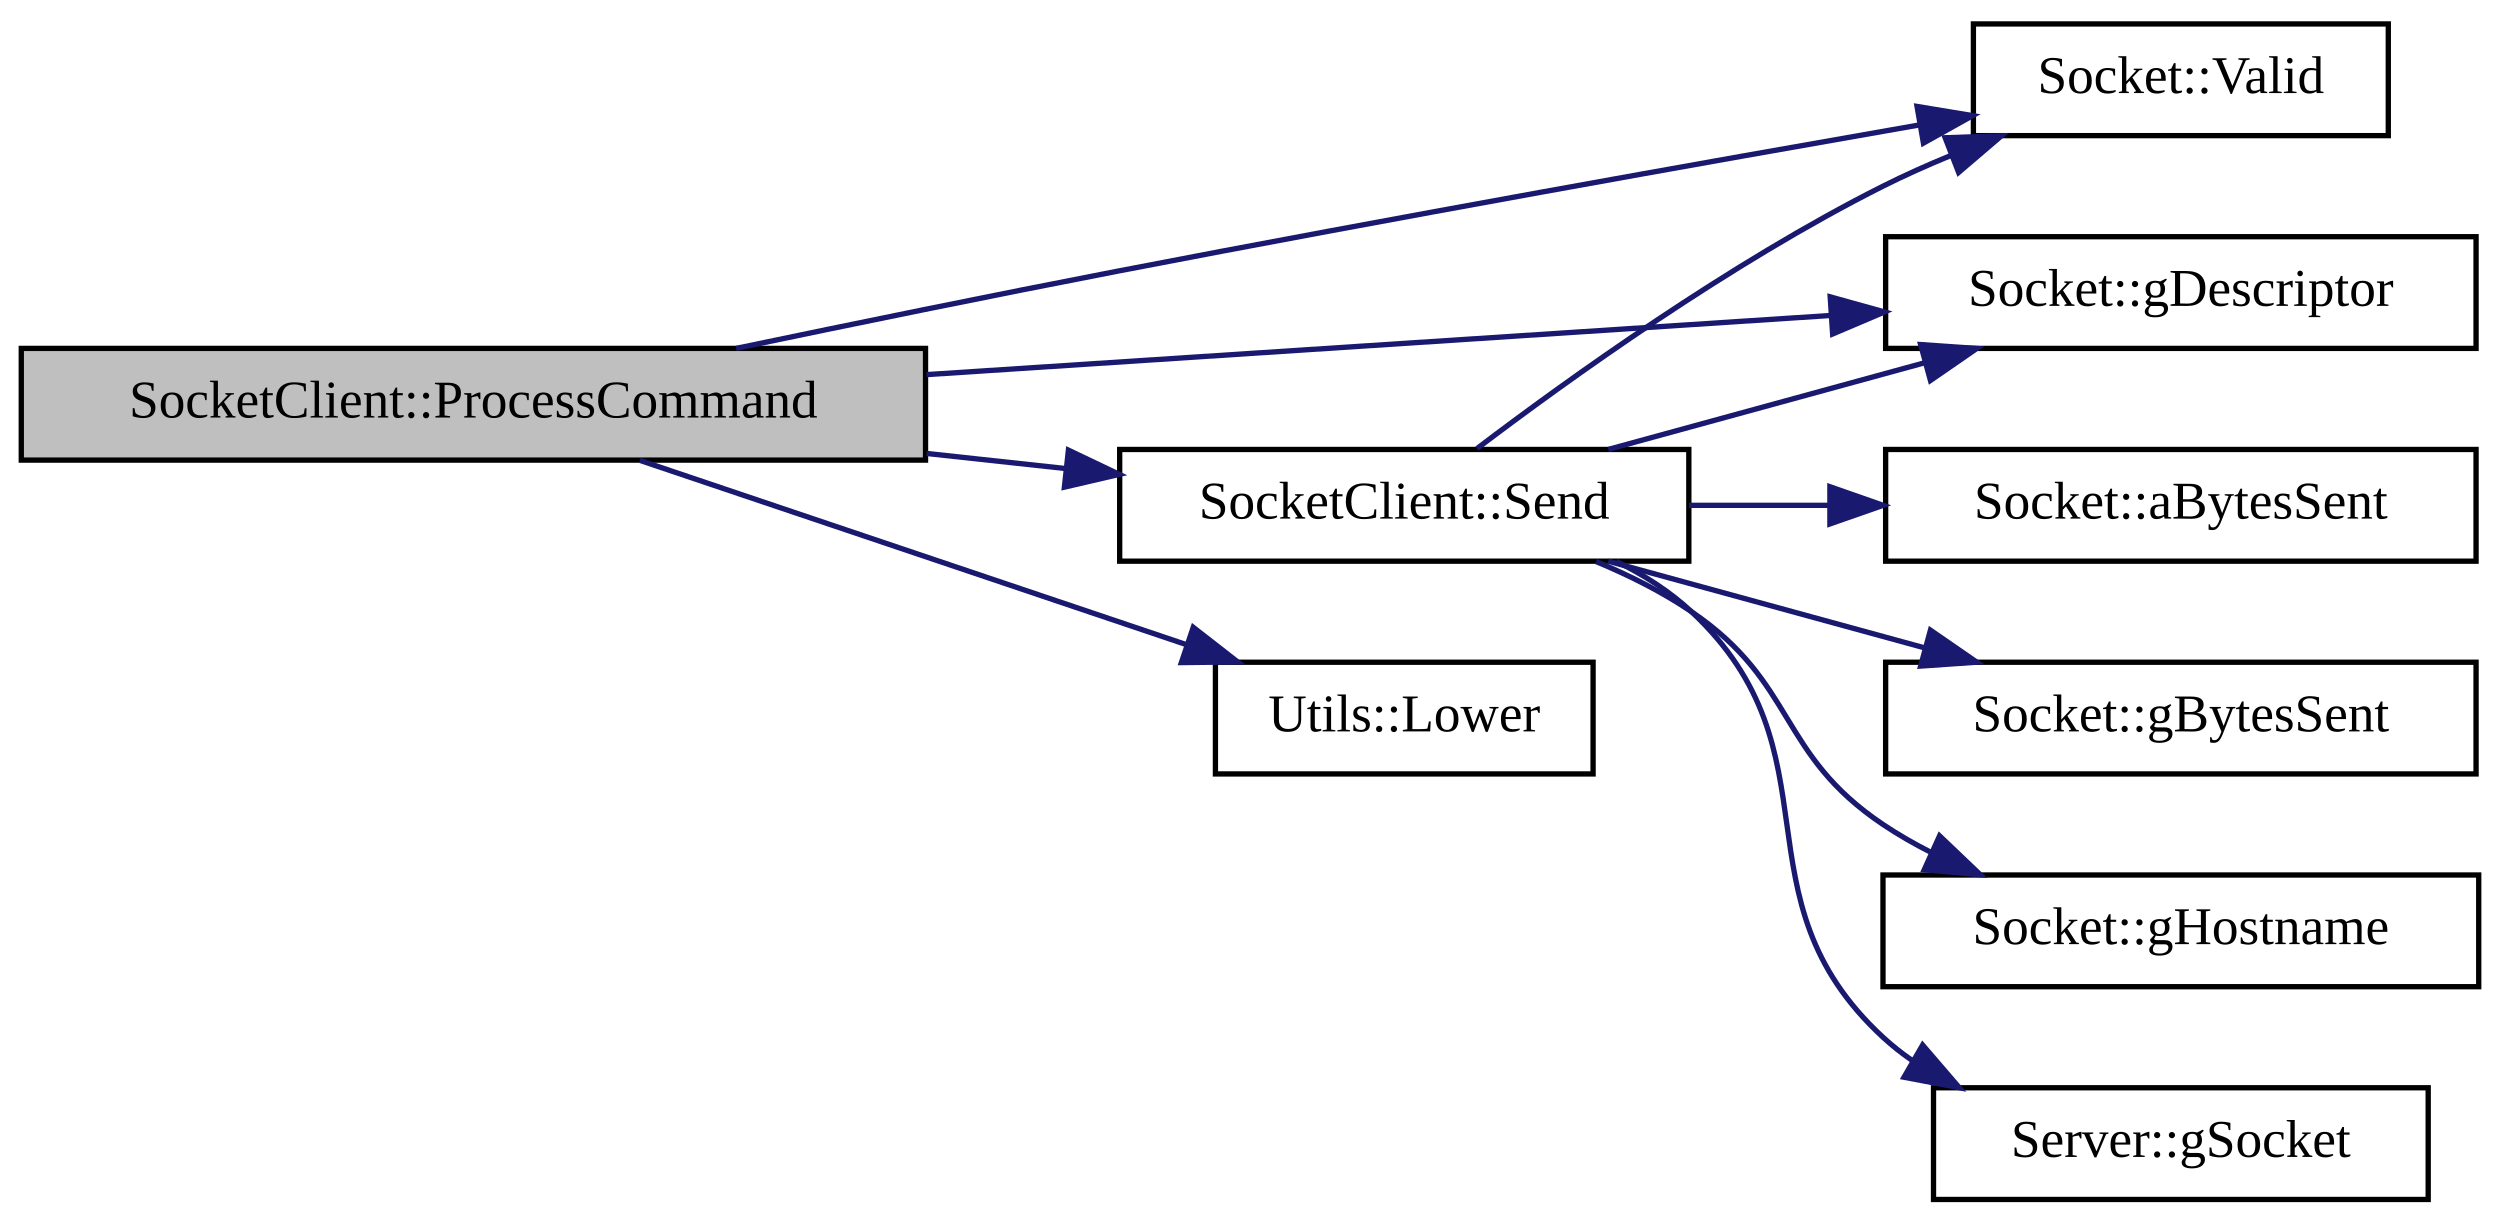
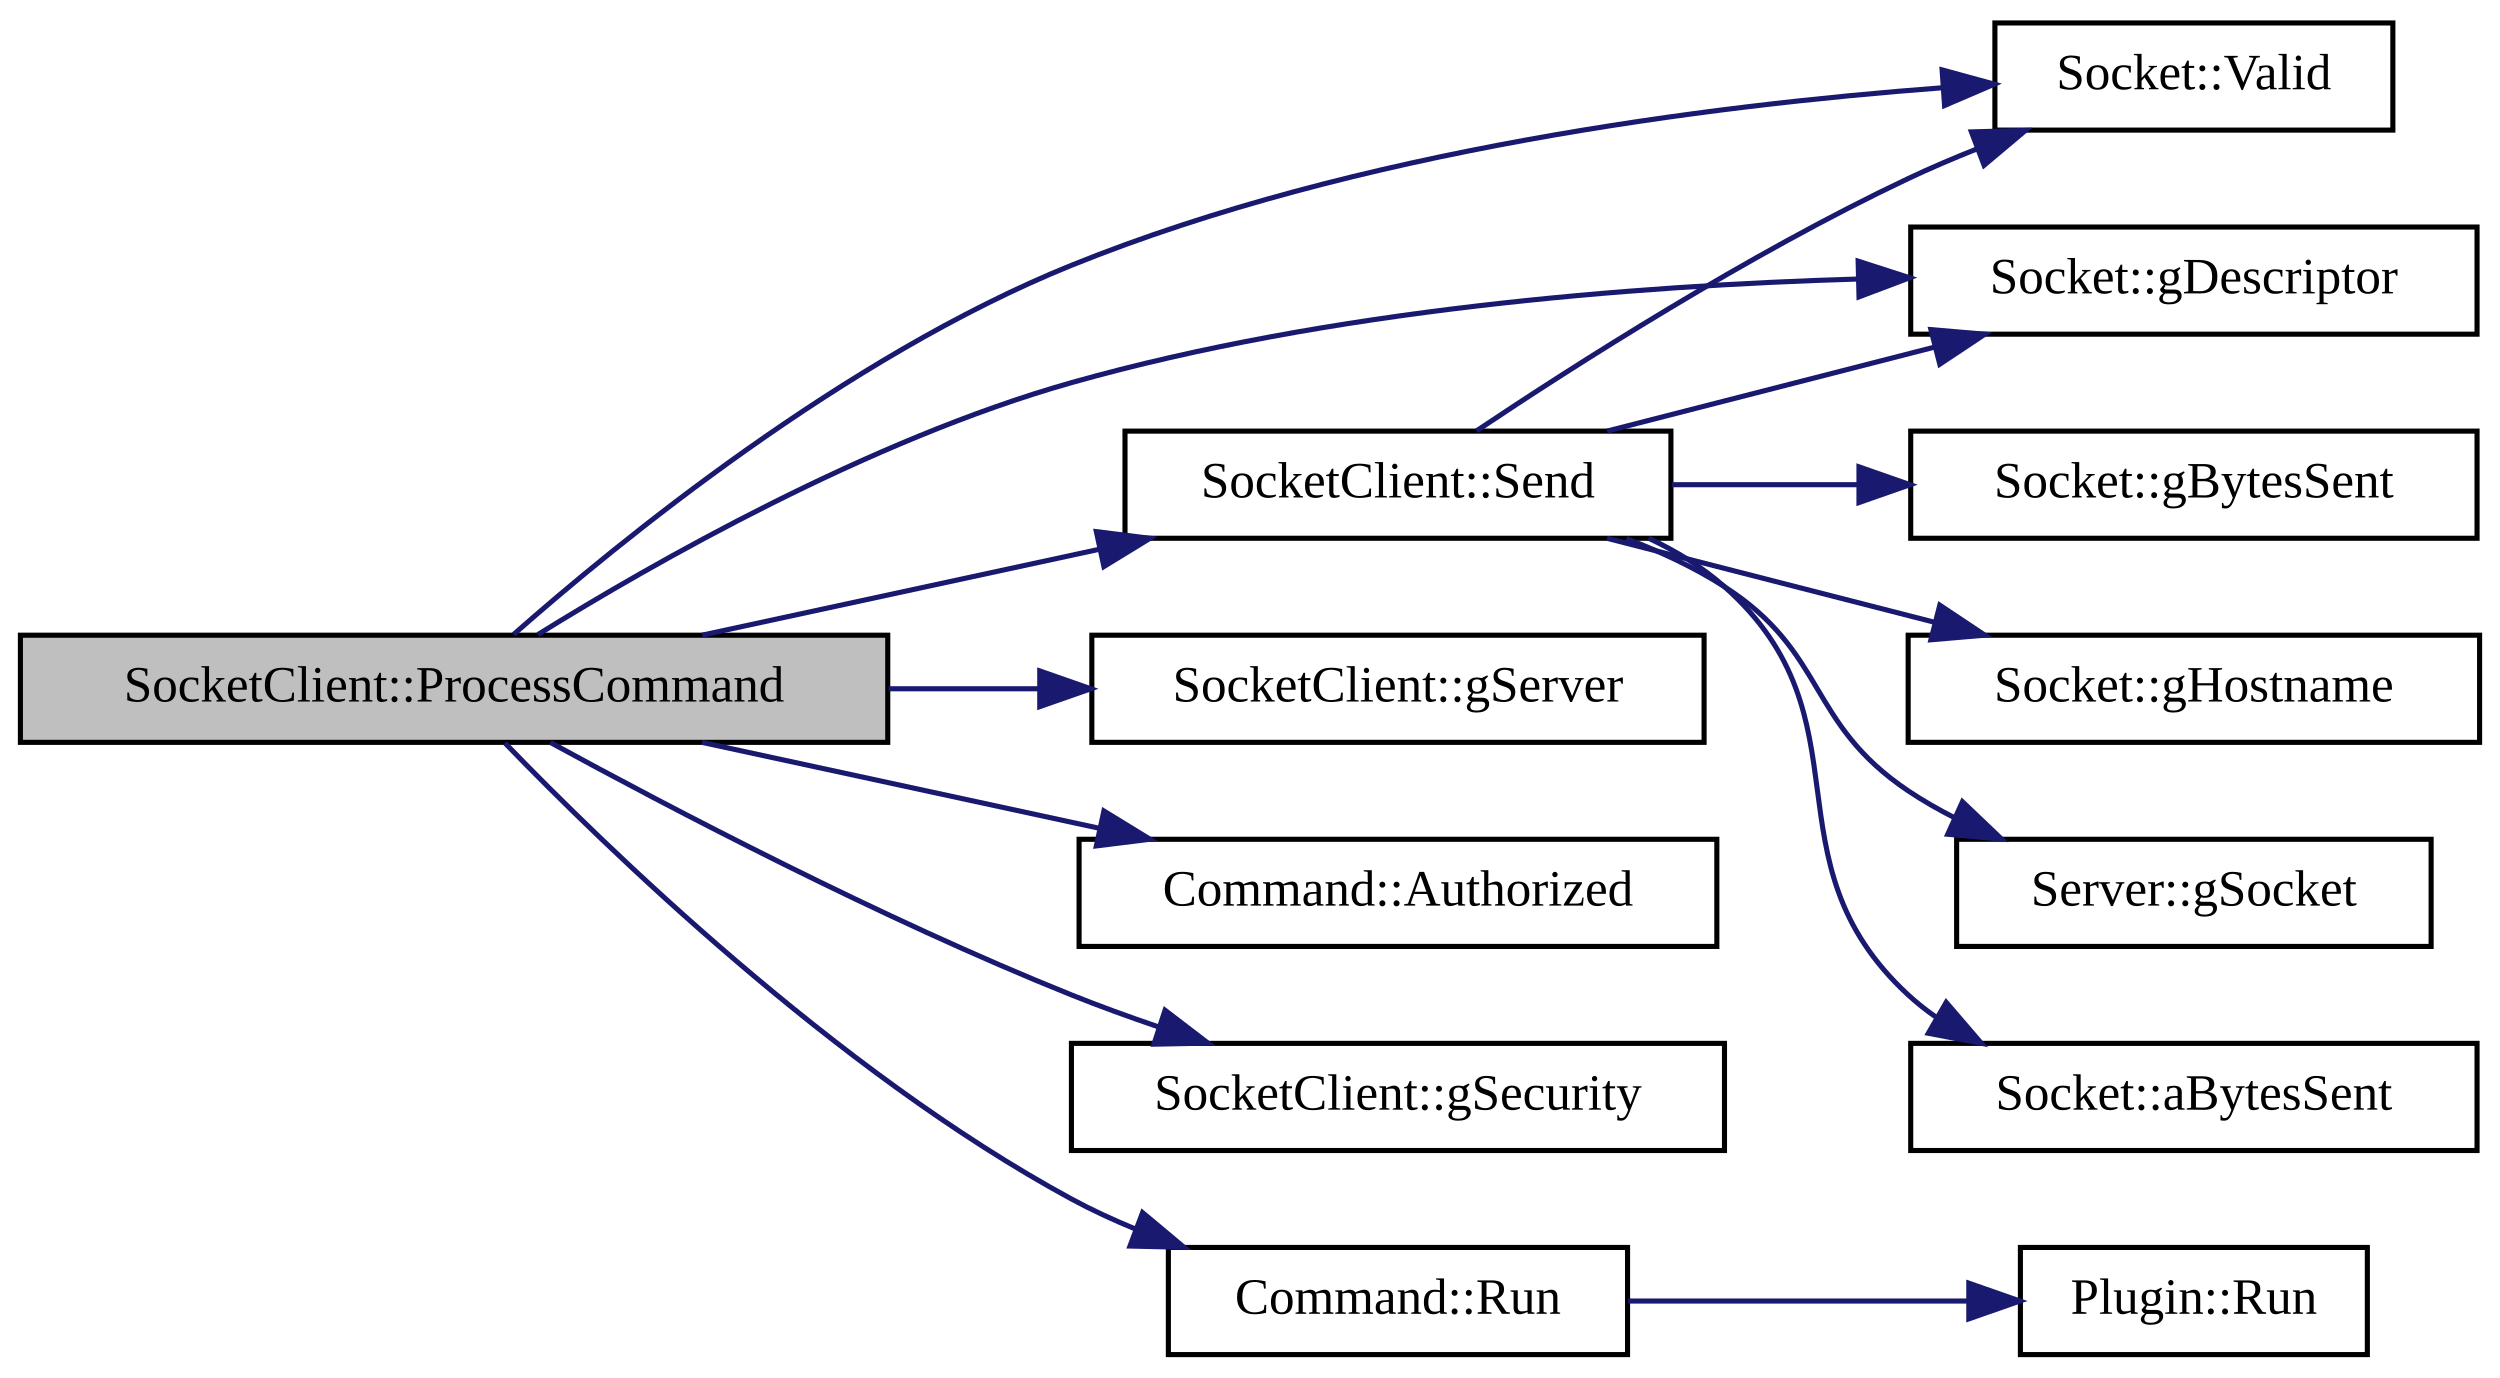
- <svg xmlns="http://www.w3.org/2000/svg" xmlns:xlink="http://www.w3.org/1999/xlink" width="470pt" height="230pt" viewBox="0.00 0.00 470.00 230.00">
-   <g id="graph1" class="graph" transform="scale(1 1) rotate(0) translate(4 226)">
-     <polygon fill="white" stroke="white" points="-4,5 -4,-226 467,-226 467,5 -4,5" />
+ <svg xmlns="http://www.w3.org/2000/svg" xmlns:xlink="http://www.w3.org/1999/xlink" width="490pt" height="270pt" viewBox="0.00 0.00 490.00 270.00">
+   <g id="graph1" class="graph" transform="scale(1 1) rotate(0) translate(4 266)">
+     <polygon fill="white" stroke="white" points="-4,5 -4,-266 487,-266 487,5 -4,5" />
    <g id="node1" class="node">
-       <polygon fill="#bfbfbf" stroke="black" points="0,-139.5 0,-160.5 170,-160.5 170,-139.5 0,-139.5" />
-       <text text-anchor="middle" x="85" y="-147.5" font-family="FreeSans.ttf" font-size="10.00">SocketClient::ProcessCommand</text>
+       <polygon fill="#bfbfbf" stroke="black" points="0,-120.5 0,-141.5 170,-141.5 170,-120.5 0,-120.5" />
+       <text text-anchor="middle" x="85" y="-128.5" font-family="FreeSans.ttf" font-size="10.00">SocketClient::ProcessCommand</text>
    </g>
    <g id="node3" class="node">
      <a xlink:href="classSocket.xhtml#a508457b48e6296d1e86c7cc72af65948" target="_top" xlink:title="Return if the Socket is valid for use.">
-         <polygon fill="white" stroke="black" points="367,-200.5 367,-221.5 445,-221.5 445,-200.5 367,-200.5" />
-         <text text-anchor="middle" x="406" y="-208.5" font-family="FreeSans.ttf" font-size="10.00">Socket::Valid</text>
+         <polygon fill="white" stroke="black" points="387,-240.5 387,-261.5 465,-261.5 465,-240.5 387,-240.5" />
+         <text text-anchor="middle" x="426" y="-248.5" font-family="FreeSans.ttf" font-size="10.00">Socket::Valid</text>
      </a>
    </g>
    <g id="edge2" class="edge">
-       <path fill="none" stroke="midnightblue" d="M134.394,-160.504C156.303,-165.086 182.412,-170.441 206,-175 257.412,-184.937 316.437,-195.452 356.966,-202.535" />
-       <polygon fill="midnightblue" stroke="midnightblue" points="356.402,-205.99 366.855,-204.26 357.605,-199.094 356.402,-205.99" />
+       <path fill="none" stroke="midnightblue" d="M96.677,-141.66C117.154,-159.708 161.595,-196.062 206,-214 261.804,-236.544 330.923,-245.352 376.63,-248.793" />
+       <polygon fill="midnightblue" stroke="midnightblue" points="376.649,-252.303 386.868,-249.504 377.134,-245.32 376.649,-252.303" />
    </g>
    <g id="node5" class="node">
      <a xlink:href="classSocket.xhtml#a45d3aa99d71b868921543a4708471f82" target="_top" xlink:title="Returns the file descriptor associated to the Socket.">
-         <polygon fill="white" stroke="black" points="350.5,-160.5 350.5,-181.5 461.5,-181.5 461.5,-160.5 350.5,-160.5" />
-         <text text-anchor="middle" x="406" y="-168.5" font-family="FreeSans.ttf" font-size="10.00">Socket::gDescriptor</text>
+         <polygon fill="white" stroke="black" points="370.5,-200.5 370.5,-221.5 481.5,-221.5 481.5,-200.5 370.5,-200.5" />
+         <text text-anchor="middle" x="426" y="-208.5" font-family="FreeSans.ttf" font-size="10.00">Socket::gDescriptor</text>
      </a>
    </g>
    <g id="edge4" class="edge">
-       <path fill="none" stroke="midnightblue" d="M170.179,-155.572C223.414,-159.055 290.947,-163.473 340.087,-166.688" />
-       <polygon fill="midnightblue" stroke="midnightblue" points="340.075,-170.195 350.282,-167.355 340.532,-163.209 340.075,-170.195" />
+       <path fill="none" stroke="midnightblue" d="M101.43,-141.627C123.989,-155.624 166.288,-179.774 206,-191 256.502,-205.276 315.874,-210.005 360.203,-211.314" />
+       <polygon fill="midnightblue" stroke="midnightblue" points="360.195,-214.814 370.277,-211.56 360.366,-207.816 360.195,-214.814" />
    </g>
    <g id="node7" class="node">
-       <a xlink:href="namespaceUtils.xhtml#a9b70f9dd0af906c806695b35488e778f" target="_top" xlink:title="Returns a string converted to all lowercase letters.">
-         <polygon fill="white" stroke="black" points="224.5,-80.5 224.5,-101.5 295.5,-101.5 295.5,-80.5 224.5,-80.5" />
-         <text text-anchor="middle" x="260" y="-88.5" font-family="FreeSans.ttf" font-size="10.00">Utils::Lower</text>
+       <a xlink:href="classSocketClient.xhtml#abb055f2dc275dd975ac9465a8e5b19e5" target="_top" xlink:title="Returns the Server object associated to this SocketClient.">
+         <polygon fill="white" stroke="black" points="210,-120.5 210,-141.5 330,-141.5 330,-120.5 210,-120.5" />
+         <text text-anchor="middle" x="270" y="-128.5" font-family="FreeSans.ttf" font-size="10.00">SocketClient::gServer</text>
      </a>
    </g>
    <g id="edge6" class="edge">
-       <path fill="none" stroke="midnightblue" d="M116.286,-139.452C144.94,-129.791 187.542,-115.429 218.926,-104.848" />
-       <polygon fill="midnightblue" stroke="midnightblue" points="220.332,-108.067 228.69,-101.556 218.096,-101.434 220.332,-108.067" />
+       <path fill="none" stroke="midnightblue" d="M170.19,-131C180.009,-131 189.939,-131 199.534,-131" />
+       <polygon fill="midnightblue" stroke="midnightblue" points="199.792,-134.5 209.791,-131 199.791,-127.5 199.792,-134.5" />
    </g>
    <g id="node9" class="node">
-       <a xlink:href="classSocketClient.xhtml#a6268f3d184970ec0076da657c39d2e80" target="_top" xlink:title="Process data from the client's send buffer and transmit it via the socket.">
-         <polygon fill="white" stroke="black" points="206.5,-120.5 206.5,-141.5 313.5,-141.5 313.5,-120.5 206.5,-120.5" />
-         <text text-anchor="middle" x="260" y="-128.5" font-family="FreeSans.ttf" font-size="10.00">SocketClient::Send</text>
+       <a xlink:href="classCommand.xhtml#a1ccef73405910cf3e44943a3244b645b" target="_top" xlink:title="Check if sec is &gt;= m_security for permission to call Command::Run().">
+         <polygon fill="white" stroke="black" points="207.5,-80.5 207.5,-101.5 332.5,-101.5 332.5,-80.5 207.5,-80.5" />
+         <text text-anchor="middle" x="270" y="-88.5" font-family="FreeSans.ttf" font-size="10.00">Command::Authorized</text>
      </a>
    </g>
    <g id="edge8" class="edge">
-       <path fill="none" stroke="midnightblue" d="M170.193,-140.75C178.968,-139.798 187.775,-138.842 196.258,-137.921" />
-       <polygon fill="midnightblue" stroke="midnightblue" points="196.859,-141.376 206.423,-136.817 196.104,-134.417 196.859,-141.376" />
+       <path fill="none" stroke="midnightblue" d="M133.607,-120.49C157.412,-115.343 186.266,-109.105 211.294,-103.693" />
+       <polygon fill="midnightblue" stroke="midnightblue" points="212.363,-107.043 221.397,-101.509 210.883,-100.201 212.363,-107.043" />
+     </g>
+     <g id="node11" class="node">
+       <a xlink:href="classSocketClient.xhtml#a55449717f16faaa0f3375610b9f3dfe3" target="_top" xlink:title="Returns the authorized security level of the client.">
+         <polygon fill="white" stroke="black" points="206,-40.5 206,-61.5 334,-61.5 334,-40.5 206,-40.5" />
+         <text text-anchor="middle" x="270" y="-48.5" font-family="FreeSans.ttf" font-size="10.00">SocketClient::gSecurity</text>
+       </a>
    </g>
    <g id="edge10" class="edge">
-       <path fill="none" stroke="midnightblue" d="M273.687,-141.684C290.788,-154.657 321.305,-176.586 350,-191 354.053,-193.036 358.365,-194.962 362.727,-196.757" />
-       <polygon fill="midnightblue" stroke="midnightblue" points="361.686,-200.107 372.275,-200.465 364.22,-193.582 361.686,-200.107" />
+       <path fill="none" stroke="midnightblue" d="M103.853,-120.487C127.301,-107.687 168.789,-85.932 206,-71 211.468,-68.806 217.275,-66.698 223.073,-64.727" />
+       <polygon fill="midnightblue" stroke="midnightblue" points="224.351,-67.992 232.763,-61.55 222.17,-61.34 224.351,-67.992" />
+     </g>
+     <g id="node13" class="node">
+       <a xlink:href="classCommand.xhtml#a1cac0232492ece9e3316c75fa85e5e1a" target="_top" xlink:title="Execute a Plugin object's primary function.">
+         <polygon fill="white" stroke="black" points="225,-0.5 225,-21.5 315,-21.5 315,-0.5 225,-0.5" />
+         <text text-anchor="middle" x="270" y="-8.5" font-family="FreeSans.ttf" font-size="10.00">Command::Run</text>
+       </a>
    </g>
    <g id="edge12" class="edge">
-       <path fill="none" stroke="midnightblue" d="M298.36,-141.51C316.562,-146.496 338.505,-152.508 357.818,-157.799" />
-       <polygon fill="midnightblue" stroke="midnightblue" points="357.074,-161.224 367.643,-160.491 358.923,-154.473 357.074,-161.224" />
+       <path fill="none" stroke="midnightblue" d="M94.976,-120.367C114.468,-100.175 159.76,-56.067 206,-31 209.964,-28.851 214.194,-26.895 218.518,-25.121" />
+       <polygon fill="midnightblue" stroke="midnightblue" points="219.941,-28.326 228.069,-21.529 217.477,-21.774 219.941,-28.326" />
    </g>
-     <g id="node13" class="node">
-       <a xlink:href="classSocket.xhtml#adc72a37934a4f2d10f6ae8fc94bb4ca7" target="_top" xlink:title="Returns the hostname associated to the Socket.">
-         <polygon fill="white" stroke="black" points="350,-40.5 350,-61.5 462,-61.5 462,-40.5 350,-40.5" />
-         <text text-anchor="middle" x="406" y="-48.5" font-family="FreeSans.ttf" font-size="10.00">Socket::gHostname</text>
+     <g id="node17" class="node">
+       <a xlink:href="classSocketClient.xhtml#a6268f3d184970ec0076da657c39d2e80" target="_top" xlink:title="Process data from the client's send buffer and transmit it via the socket.">
+         <polygon fill="white" stroke="black" points="216.5,-160.5 216.5,-181.5 323.5,-181.5 323.5,-160.5 216.5,-160.5" />
+         <text text-anchor="middle" x="270" y="-168.5" font-family="FreeSans.ttf" font-size="10.00">SocketClient::Send</text>
+       </a>
+     </g>
+     <g id="edge16" class="edge">
+       <path fill="none" stroke="midnightblue" d="M133.607,-141.51C157.412,-146.657 186.266,-152.895 211.294,-158.307" />
+       <polygon fill="midnightblue" stroke="midnightblue" points="210.883,-161.799 221.397,-160.491 212.363,-154.957 210.883,-161.799" />
+     </g>
+     <g id="node15" class="node">
+       <a xlink:href="classPlugin.xhtml#a34515b5310b349069dfd9f34ca144b2d" target="_top" xlink:title="Execute the primary function of the implemented class.">
+         <polygon fill="white" stroke="black" points="392,-0.5 392,-21.5 460,-21.5 460,-0.5 392,-0.5" />
+         <text text-anchor="middle" x="426" y="-8.5" font-family="FreeSans.ttf" font-size="10.00">Plugin::Run</text>
      </a>
    </g>
    <g id="edge14" class="edge">
-       <path fill="none" stroke="midnightblue" d="M296.061,-120.426C302.307,-117.83 308.541,-114.706 314,-111 333.789,-97.567 330.133,-84.317 350,-71 352.874,-69.073 355.956,-67.309 359.141,-65.696" />
-       <polygon fill="midnightblue" stroke="midnightblue" points="360.639,-68.86 368.306,-61.547 357.752,-62.483 360.639,-68.86" />
+       <path fill="none" stroke="midnightblue" d="M315.122,-11C336.06,-11 360.868,-11 381.703,-11" />
+       <polygon fill="midnightblue" stroke="midnightblue" points="381.886,-14.5 391.886,-11 381.886,-7.5 381.886,-14.5" />
    </g>
-     <g id="node15" class="node">
-       <a xlink:href="classServer.xhtml#a686505fb3a2ee84bdac3f42710341b71" target="_top" xlink:title="Returns the SocketServer associated with the current Server instance.">
-         <polygon fill="white" stroke="black" points="359.5,-0.5 359.5,-21.5 452.5,-21.5 452.5,-0.5 359.5,-0.5" />
-         <text text-anchor="middle" x="406" y="-8.5" font-family="FreeSans.ttf" font-size="10.00">Server::gSocket</text>
+     <g id="edge18" class="edge">
+       <path fill="none" stroke="midnightblue" d="M285.401,-181.556C304.598,-194.401 338.702,-216.2 370,-231 374.322,-233.044 378.913,-235.003 383.535,-236.841" />
+       <polygon fill="midnightblue" stroke="midnightblue" points="382.395,-240.152 392.986,-240.431 384.881,-233.608 382.395,-240.152" />
+     </g>
+     <g id="edge20" class="edge">
+       <path fill="none" stroke="midnightblue" d="M310.987,-181.51C330.615,-186.542 354.313,-192.619 375.085,-197.945" />
+       <polygon fill="midnightblue" stroke="midnightblue" points="374.46,-201.398 385.016,-200.491 376.199,-194.617 374.46,-201.398" />
+     </g>
+     <g id="node21" class="node">
+       <a xlink:href="classSocket.xhtml#adc72a37934a4f2d10f6ae8fc94bb4ca7" target="_top" xlink:title="Returns the hostname associated to the Socket.">
+         <polygon fill="white" stroke="black" points="370,-120.5 370,-141.5 482,-141.5 482,-120.5 370,-120.5" />
+         <text text-anchor="middle" x="426" y="-128.5" font-family="FreeSans.ttf" font-size="10.00">Socket::gHostname</text>
      </a>
    </g>
-     <g id="edge16" class="edge">
-       <path fill="none" stroke="midnightblue" d="M299.887,-120.45C305.023,-117.928 309.909,-114.822 314,-111 342.493,-84.385 321.352,-57.448 350,-31 351.695,-29.435 353.52,-27.991 355.441,-26.659" />
-       <polygon fill="midnightblue" stroke="midnightblue" points="357.453,-29.539 364.36,-21.504 353.95,-23.478 357.453,-29.539" />
+     <g id="edge22" class="edge">
+       <path fill="none" stroke="midnightblue" d="M310.987,-160.49C330.615,-155.458 354.313,-149.381 375.085,-144.055" />
+       <polygon fill="midnightblue" stroke="midnightblue" points="376.199,-147.383 385.016,-141.509 374.46,-140.602 376.199,-147.383" />
    </g>
-     <g id="node17" class="node">
-       <a xlink:href="classSocket.xhtml#a688f0d2182f7ca098de3f76156efad0a" target="_top" xlink:title="Increment the total count of bytes sent by the socket.">
-         <polygon fill="white" stroke="black" points="350.5,-120.5 350.5,-141.5 461.5,-141.5 461.5,-120.5 350.5,-120.5" />
-         <text text-anchor="middle" x="406" y="-128.5" font-family="FreeSans.ttf" font-size="10.00">Socket::aBytesSent</text>
+     <g id="node23" class="node">
+       <a xlink:href="classServer.xhtml#a686505fb3a2ee84bdac3f42710341b71" target="_top" xlink:title="Returns the SocketServer associated with the current Server instance.">
+         <polygon fill="white" stroke="black" points="379.5,-80.5 379.5,-101.5 472.5,-101.5 472.5,-80.5 379.5,-80.5" />
+         <text text-anchor="middle" x="426" y="-88.5" font-family="FreeSans.ttf" font-size="10.00">Server::gSocket</text>
      </a>
    </g>
-     <g id="edge18" class="edge">
-       <path fill="none" stroke="midnightblue" d="M313.536,-131C322.076,-131 331,-131 339.791,-131" />
-       <polygon fill="midnightblue" stroke="midnightblue" points="340.019,-134.5 350.019,-131 340.019,-127.5 340.019,-134.5" />
+     <g id="edge24" class="edge">
+       <path fill="none" stroke="midnightblue" d="M314.763,-160.414C321.483,-157.874 328.121,-154.772 334,-151 354.131,-138.085 350.133,-124.317 370,-111 372.874,-109.074 375.956,-107.309 379.141,-105.696" />
+       <polygon fill="midnightblue" stroke="midnightblue" points="380.639,-108.86 388.306,-101.547 377.752,-102.483 380.639,-108.86" />
    </g>
-     <g id="node19" class="node">
-       <a xlink:href="classSocket.xhtml#a3bb9f40d6e5f32cfa960a86323322c0c" target="_top" xlink:title="Returns the number of bytes sent by the Socket.">
-         <polygon fill="white" stroke="black" points="350.5,-80.5 350.5,-101.5 461.5,-101.5 461.5,-80.5 350.5,-80.5" />
-         <text text-anchor="middle" x="406" y="-88.5" font-family="FreeSans.ttf" font-size="10.00">Socket::gBytesSent</text>
+     <g id="node25" class="node">
+       <a xlink:href="classSocket.xhtml#a688f0d2182f7ca098de3f76156efad0a" target="_top" xlink:title="Increment the total count of bytes sent by the socket.">
+         <polygon fill="white" stroke="black" points="370.5,-40.5 370.5,-61.5 481.5,-61.5 481.5,-40.5 370.5,-40.5" />
+         <text text-anchor="middle" x="426" y="-48.5" font-family="FreeSans.ttf" font-size="10.00">Socket::aBytesSent</text>
      </a>
    </g>
-     <g id="edge20" class="edge">
-       <path fill="none" stroke="midnightblue" d="M298.36,-120.49C316.562,-115.504 338.505,-109.492 357.818,-104.201" />
-       <polygon fill="midnightblue" stroke="midnightblue" points="358.923,-107.527 367.643,-101.509 357.074,-100.776 358.923,-107.527" />
+     <g id="edge26" class="edge">
+       <path fill="none" stroke="midnightblue" d="M319.169,-160.492C324.55,-157.978 329.645,-154.862 334,-151 363.173,-125.132 341.352,-97.448 370,-71 371.695,-69.435 373.52,-67.991 375.441,-66.659" />
+       <polygon fill="midnightblue" stroke="midnightblue" points="377.453,-69.539 384.36,-61.504 373.95,-63.478 377.453,-69.539" />
+     </g>
+     <g id="node27" class="node">
+       <a xlink:href="classSocket.xhtml#a3bb9f40d6e5f32cfa960a86323322c0c" target="_top" xlink:title="Returns the number of bytes sent by the Socket.">
+         <polygon fill="white" stroke="black" points="370.5,-160.5 370.5,-181.5 481.5,-181.5 481.5,-160.5 370.5,-160.5" />
+         <text text-anchor="middle" x="426" y="-168.5" font-family="FreeSans.ttf" font-size="10.00">Socket::gBytesSent</text>
+       </a>
+     </g>
+     <g id="edge28" class="edge">
+       <path fill="none" stroke="midnightblue" d="M323.686,-171C335.461,-171 348.056,-171 360.243,-171" />
+       <polygon fill="midnightblue" stroke="midnightblue" points="360.357,-174.5 370.357,-171 360.357,-167.5 360.357,-174.5" />
    </g>
  </g>
</svg>
